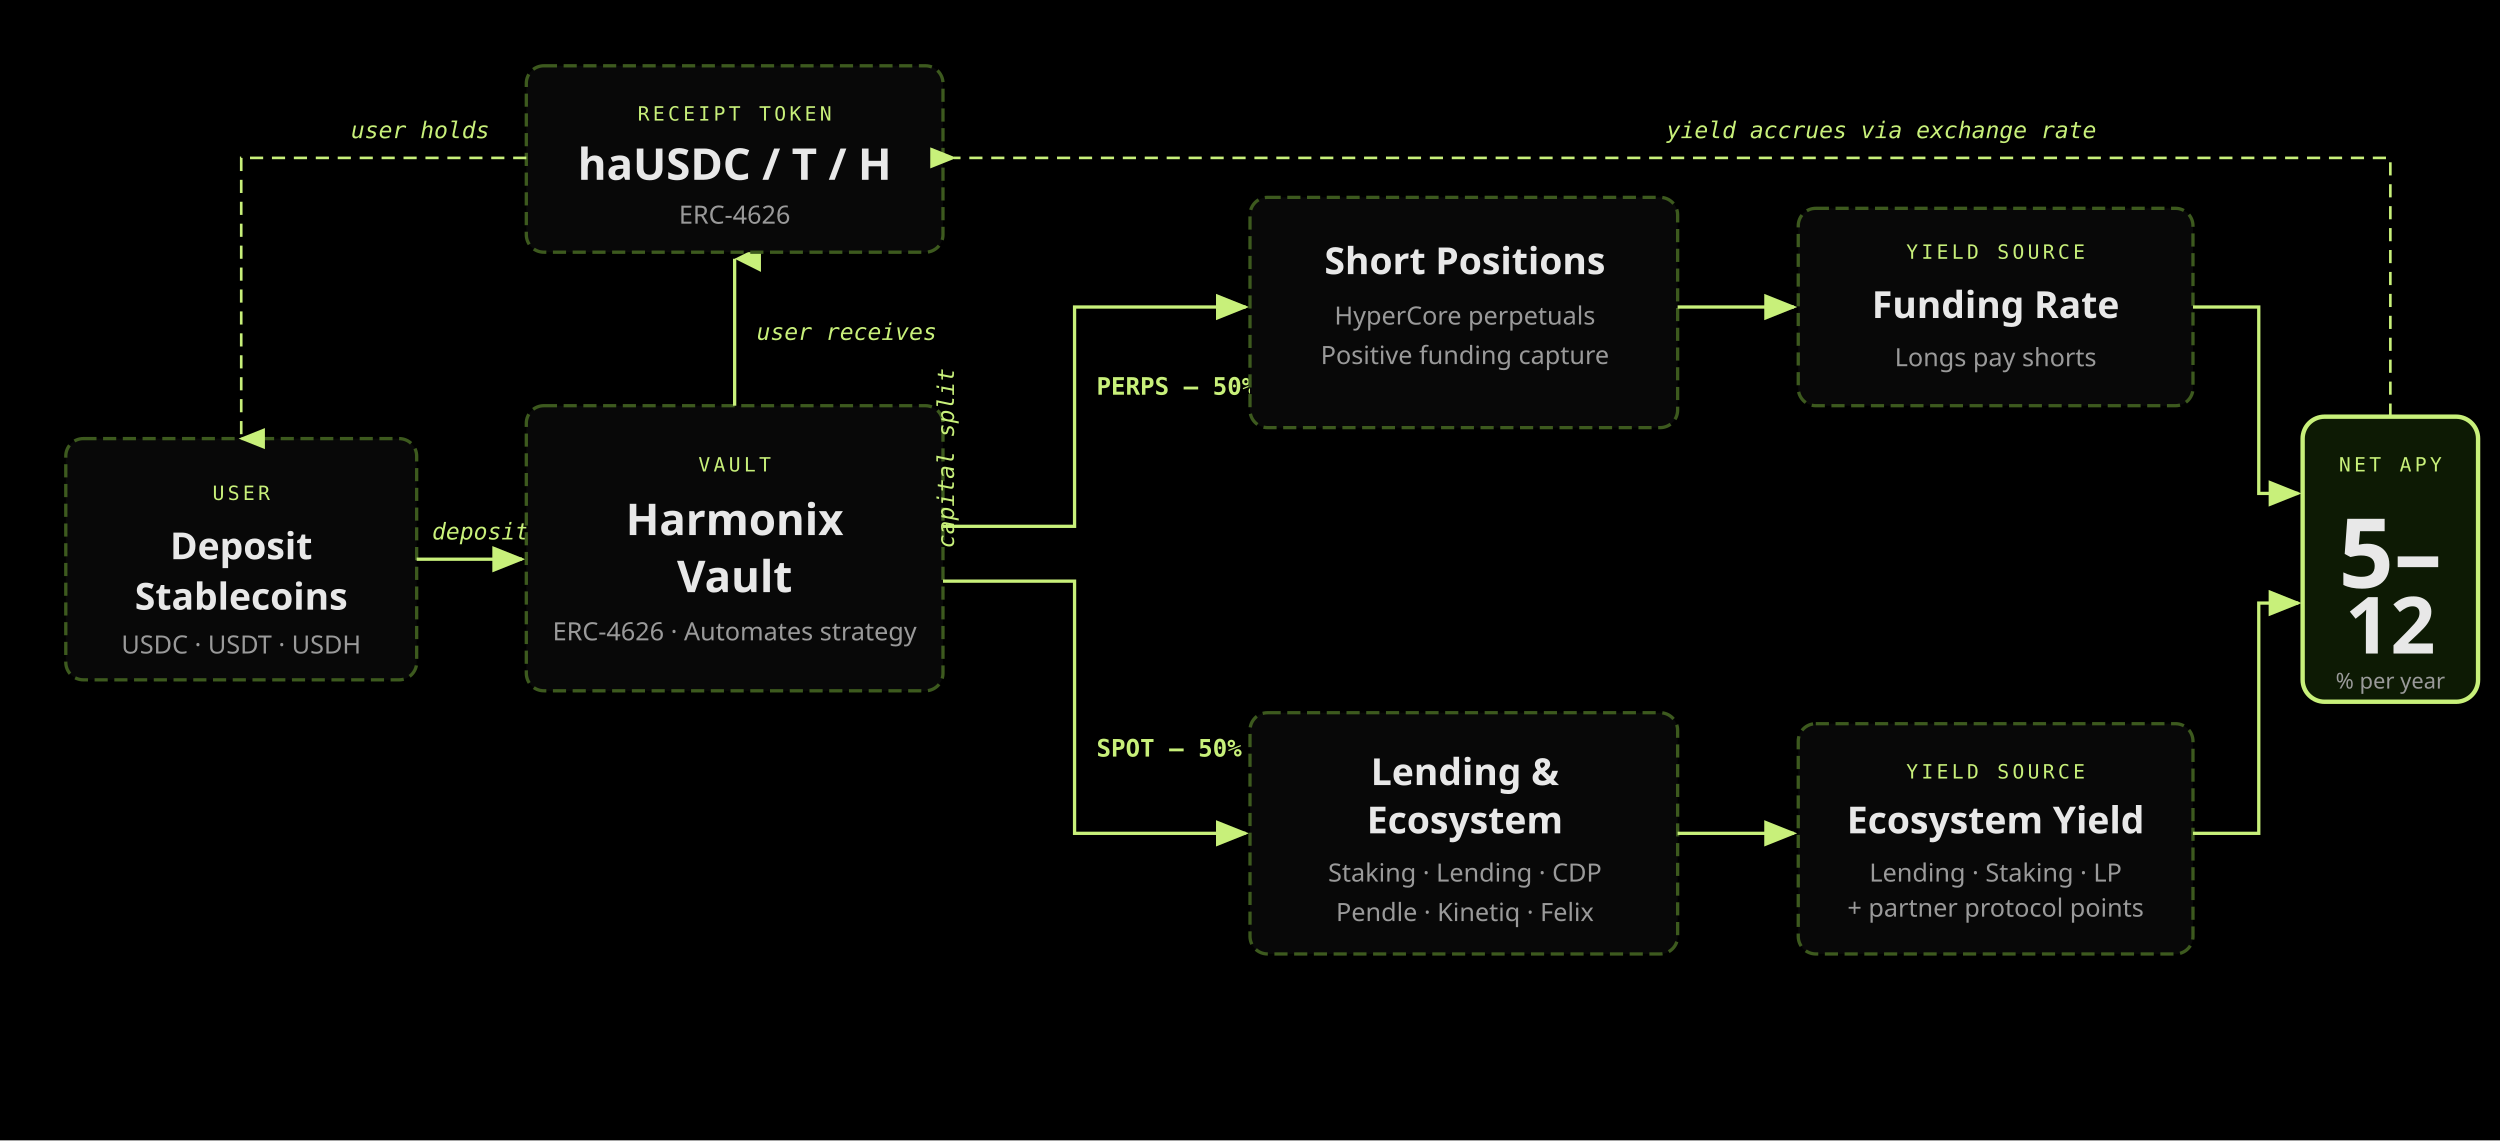
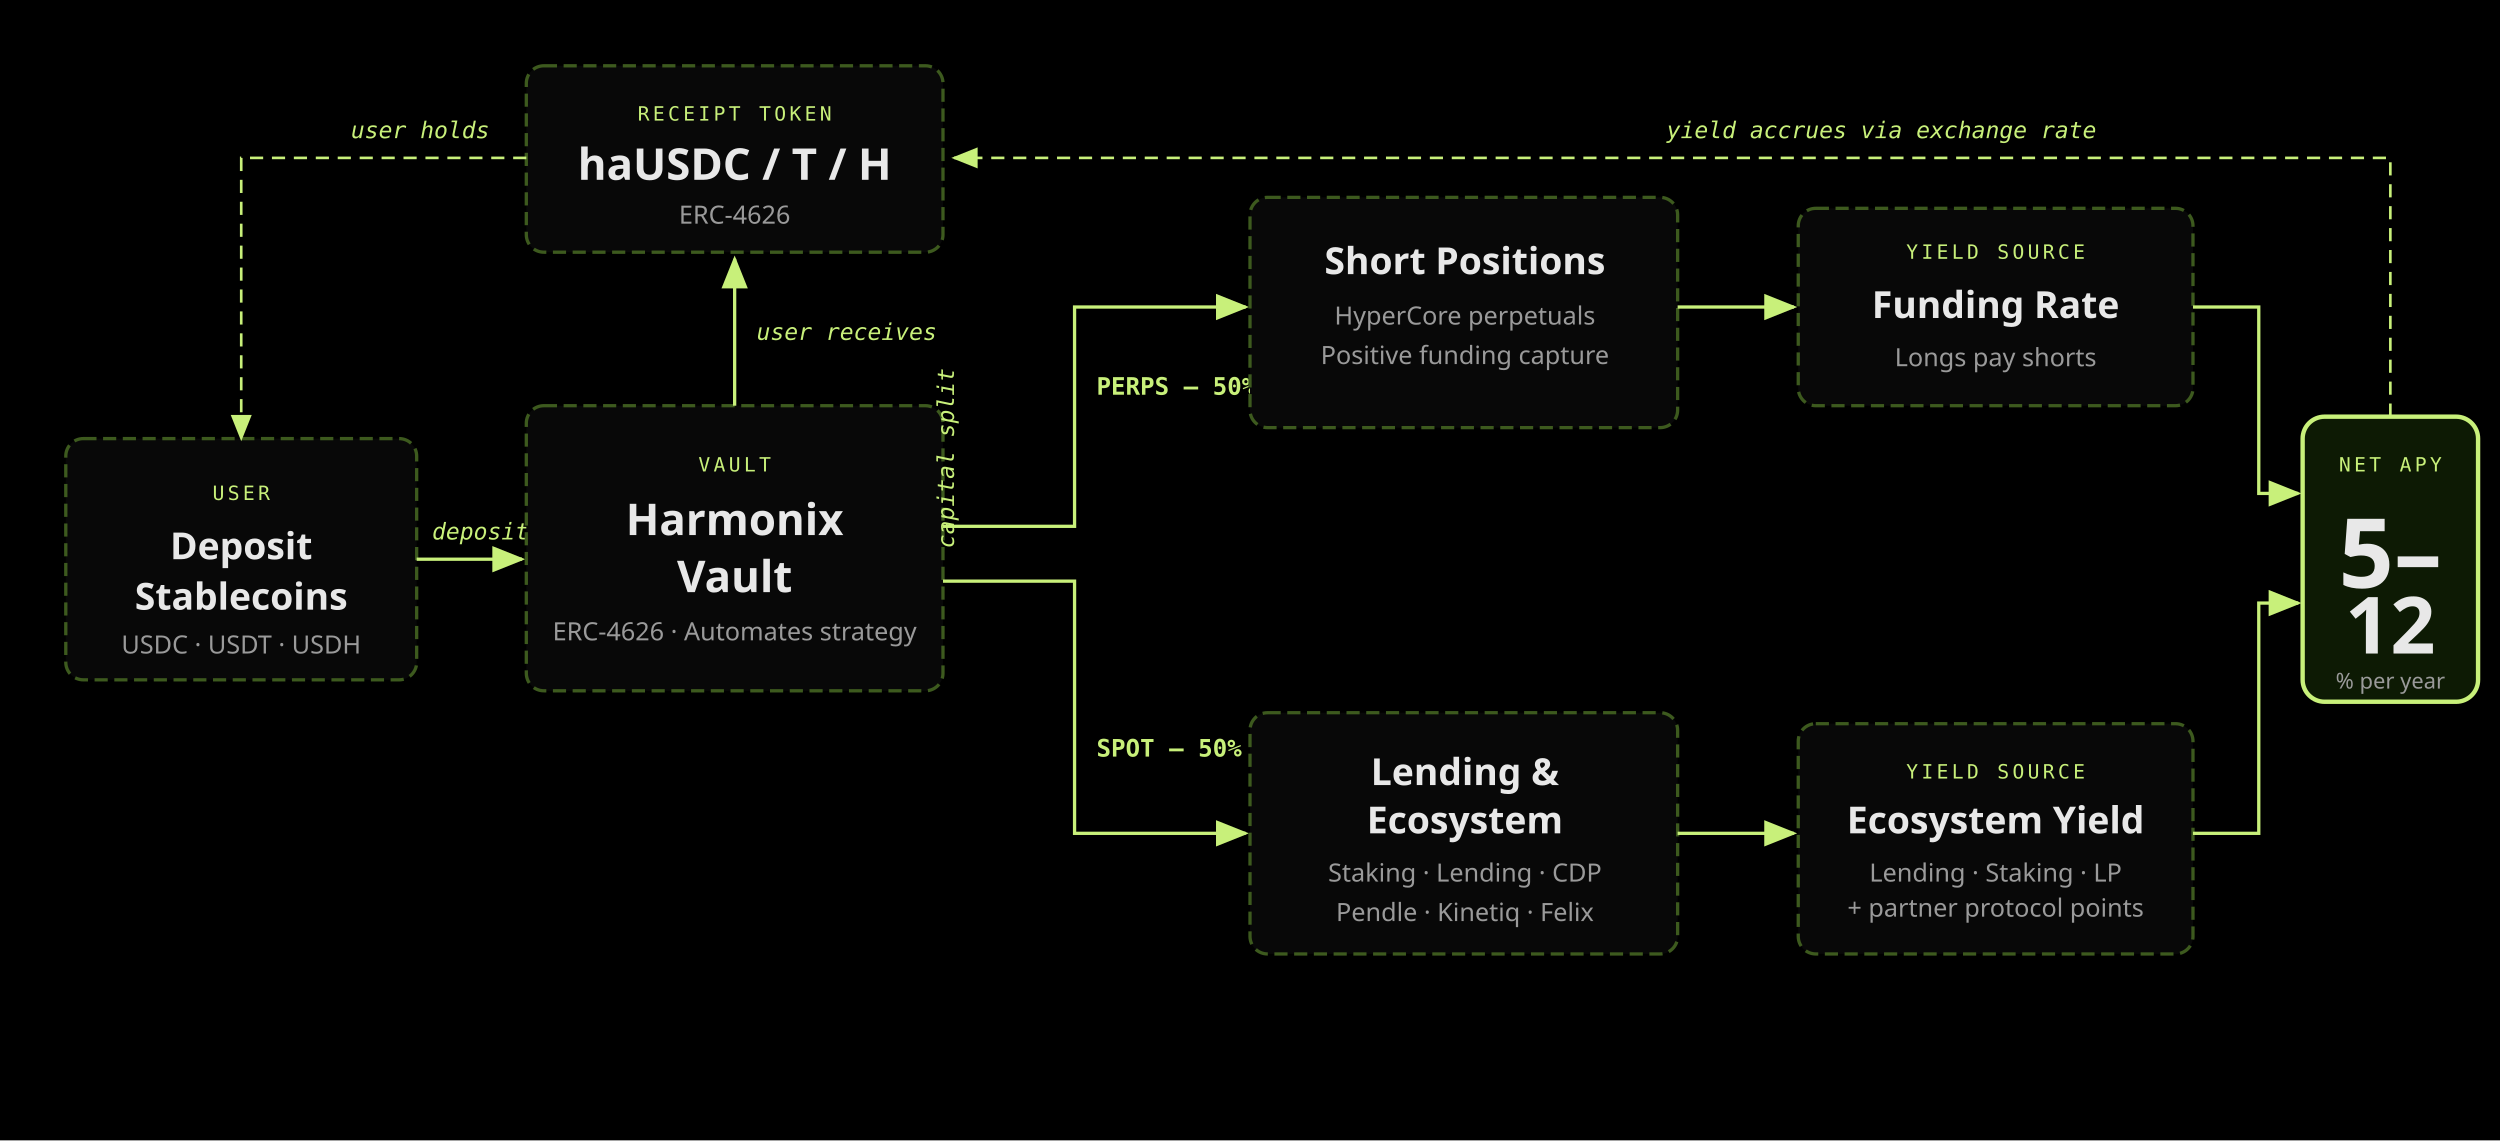
<svg xmlns="http://www.w3.org/2000/svg" viewBox="0 0 1140 520" fill="none">
  <rect width="1140" height="520" fill="#000000" />
  <defs>
    <marker id="arr" markerWidth="10" markerHeight="8" refX="9" refY="4" orient="auto">
      <path d="M0 0 L10 4 L0 8 Z" fill="#c8f07a" />
    </marker>
    <marker id="arr-up" markerWidth="10" markerHeight="8" refX="4" refY="0" orient="auto">
      <path d="M0 8 L4 0 L8 8 Z" fill="#c8f07a" />
    </marker>
    <marker id="arr-down" markerWidth="8" markerHeight="10" refX="4" refY="9" orient="auto">
      <path d="M0 0 L4 10 L8 0 Z" fill="#c8f07a" />
    </marker>
    <marker id="arr-left" markerWidth="10" markerHeight="8" refX="1" refY="4" orient="auto">
      <path d="M10 0 L0 4 L10 8 Z" fill="#c8f07a" />
    </marker>
  </defs>
  <style>
    .box { fill: #080808; stroke: #3d5a1e; stroke-width: 1.5; stroke-dasharray: 6 3; rx: 8; }
    .box-hl { fill: #0d1a04; stroke: #c8f07a; stroke-width: 2; rx: 10; }
    .lbl { fill: #c8f07a; font-family: monospace; font-size: 9px; letter-spacing: 1.5px; }
    .ttl { fill: #e8e8e8; font-family: sans-serif; font-size: 17px; font-weight: 700; }
    .ttl-lg { fill: #e8e8e8; font-family: sans-serif; font-size: 20px; font-weight: 700; }
    .sub { fill: #9a9a9a; font-family: sans-serif; font-size: 11.5px; }
    .flow { fill: #c8f07a; font-family: monospace; font-size: 10.5px; font-style: italic; }
    .pct { fill: #c8f07a; font-family: monospace; font-size: 11px; font-weight: 600; }
  </style>
  <rect class="box" x="30" y="200" width="160" height="110" />
  <text class="lbl" x="110" y="228" text-anchor="middle">USER</text>
  <text class="ttl" x="110" y="255" text-anchor="middle">Deposit</text>
  <text class="ttl" x="110" y="278" text-anchor="middle">Stablecoins</text>
  <text class="sub" x="110" y="298" text-anchor="middle">USDC · USDT · USDH</text>
  <line x1="190" y1="255" x2="238" y2="255" stroke="#c8f07a" stroke-width="1.5" marker-end="url(#arr)" />
  <text class="flow" x="197" y="246">deposit</text>
  <rect class="box" x="240" y="185" width="190" height="130" />
  <text class="lbl" x="335" y="215" text-anchor="middle">VAULT</text>
  <text class="ttl-lg" x="335" y="244" text-anchor="middle">Harmonix</text>
  <text class="ttl-lg" x="335" y="270" text-anchor="middle">Vault</text>
  <text class="sub" x="335" y="292" text-anchor="middle">ERC-4626 · Automates strategy</text>
-   <path d="M335 185 L335 118" stroke="#c8f07a" stroke-width="1.5" fill="none" marker-end="url(#arr-up)" />
+   <path d="M335 185 L335 118" stroke="#c8f07a" stroke-width="1.5" fill="none" marker-end="url(#arr)" />
  <text class="flow" x="345" y="155">user receives</text>
  <rect class="box" x="240" y="30" width="190" height="85" />
  <text class="lbl" x="335" y="55" text-anchor="middle">RECEIPT TOKEN</text>
  <text class="ttl-lg" x="335" y="82" text-anchor="middle">haUSDC / T / H</text>
  <text class="sub" x="335" y="102" text-anchor="middle">ERC-4626</text>
  <text class="flow" x="465" y="220" transform="rotate(-90 465 250)">capital split</text>
  <path d="M430 240 L490 240 L490 140 L568 140" stroke="#c8f07a" stroke-width="1.5" fill="none" marker-end="url(#arr)" />
  <text class="pct" x="500" y="180">PERPS — 50%</text>
  <path d="M430 265 L490 265 L490 380 L568 380" stroke="#c8f07a" stroke-width="1.5" fill="none" marker-end="url(#arr)" />
  <text class="pct" x="500" y="345">SPOT — 50%</text>
  <rect class="box" x="570" y="90" width="195" height="105" />
  <text class="ttl" x="668" y="125" text-anchor="middle">Short Positions</text>
  <text class="sub" x="668" y="148" text-anchor="middle">HyperCore perpetuals</text>
  <text class="sub" x="668" y="166" text-anchor="middle">Positive funding capture</text>
  <rect class="box" x="570" y="325" width="195" height="110" />
  <text class="ttl" x="668" y="358" text-anchor="middle">Lending &amp;</text>
  <text class="ttl" x="668" y="380" text-anchor="middle">Ecosystem</text>
  <text class="sub" x="668" y="402" text-anchor="middle">Staking · Lending · CDP</text>
  <text class="sub" x="668" y="420" text-anchor="middle">Pendle · Kinetiq · Felix</text>
  <line x1="765" y1="140" x2="818" y2="140" stroke="#c8f07a" stroke-width="1.5" marker-end="url(#arr)" />
  <line x1="765" y1="380" x2="818" y2="380" stroke="#c8f07a" stroke-width="1.5" marker-end="url(#arr)" />
  <rect class="box" x="820" y="95" width="180" height="90" />
  <text class="lbl" x="910" y="118" text-anchor="middle">YIELD SOURCE</text>
  <text class="ttl" x="910" y="145" text-anchor="middle">Funding Rate</text>
  <text class="sub" x="910" y="167" text-anchor="middle">Longs pay shorts</text>
  <rect class="box" x="820" y="330" width="180" height="105" />
  <text class="lbl" x="910" y="355" text-anchor="middle">YIELD SOURCE</text>
  <text class="ttl" x="910" y="380" text-anchor="middle">Ecosystem Yield</text>
  <text class="sub" x="910" y="402" text-anchor="middle">Lending · Staking · LP</text>
  <text class="sub" x="910" y="418" text-anchor="middle">+ partner protocol points</text>
  <path d="M1000 140 L1030 140 L1030 225 L1048 225" stroke="#c8f07a" stroke-width="1.5" fill="none" marker-end="url(#arr)" />
  <path d="M1000 380 L1030 380 L1030 275 L1048 275" stroke="#c8f07a" stroke-width="1.5" fill="none" marker-end="url(#arr)" />
  <rect class="box-hl" x="1050" y="190" width="80" height="130" />
  <text class="lbl" x="1090" y="215" text-anchor="middle">NET APY</text>
  <text fill="#e8e8e8" font-family="sans-serif" font-size="44" font-weight="800" x="1090" y="268" text-anchor="middle">5–</text>
  <text fill="#e8e8e8" font-family="sans-serif" font-size="36" font-weight="800" x="1090" y="298" text-anchor="middle">12</text>
  <text class="sub" x="1090" y="314" text-anchor="middle" style="font-size:10px">% per year</text>
-   <path d="M1090 190 L1090 72 L435 72" stroke="#c8f07a" stroke-width="1.2" stroke-dasharray="6 4" fill="none" marker-end="url(#arr-left)" />
+   <path d="M1090 190 L1090 72 L435 72" stroke="#c8f07a" stroke-width="1.2" stroke-dasharray="6 4" fill="none" marker-end="url(#arr)" />
  <text class="flow" x="760" y="63">yield accrues via exchange rate</text>
-   <path d="M240 72 L110 72 L110 200" stroke="#c8f07a" stroke-width="1.2" stroke-dasharray="6 4" fill="none" marker-end="url(#arr-down)" />
+   <path d="M240 72 L110 72 L110 200" stroke="#c8f07a" stroke-width="1.2" stroke-dasharray="6 4" fill="none" marker-end="url(#arr)" />
  <text class="flow" x="160" y="63">user holds</text>
</svg>
